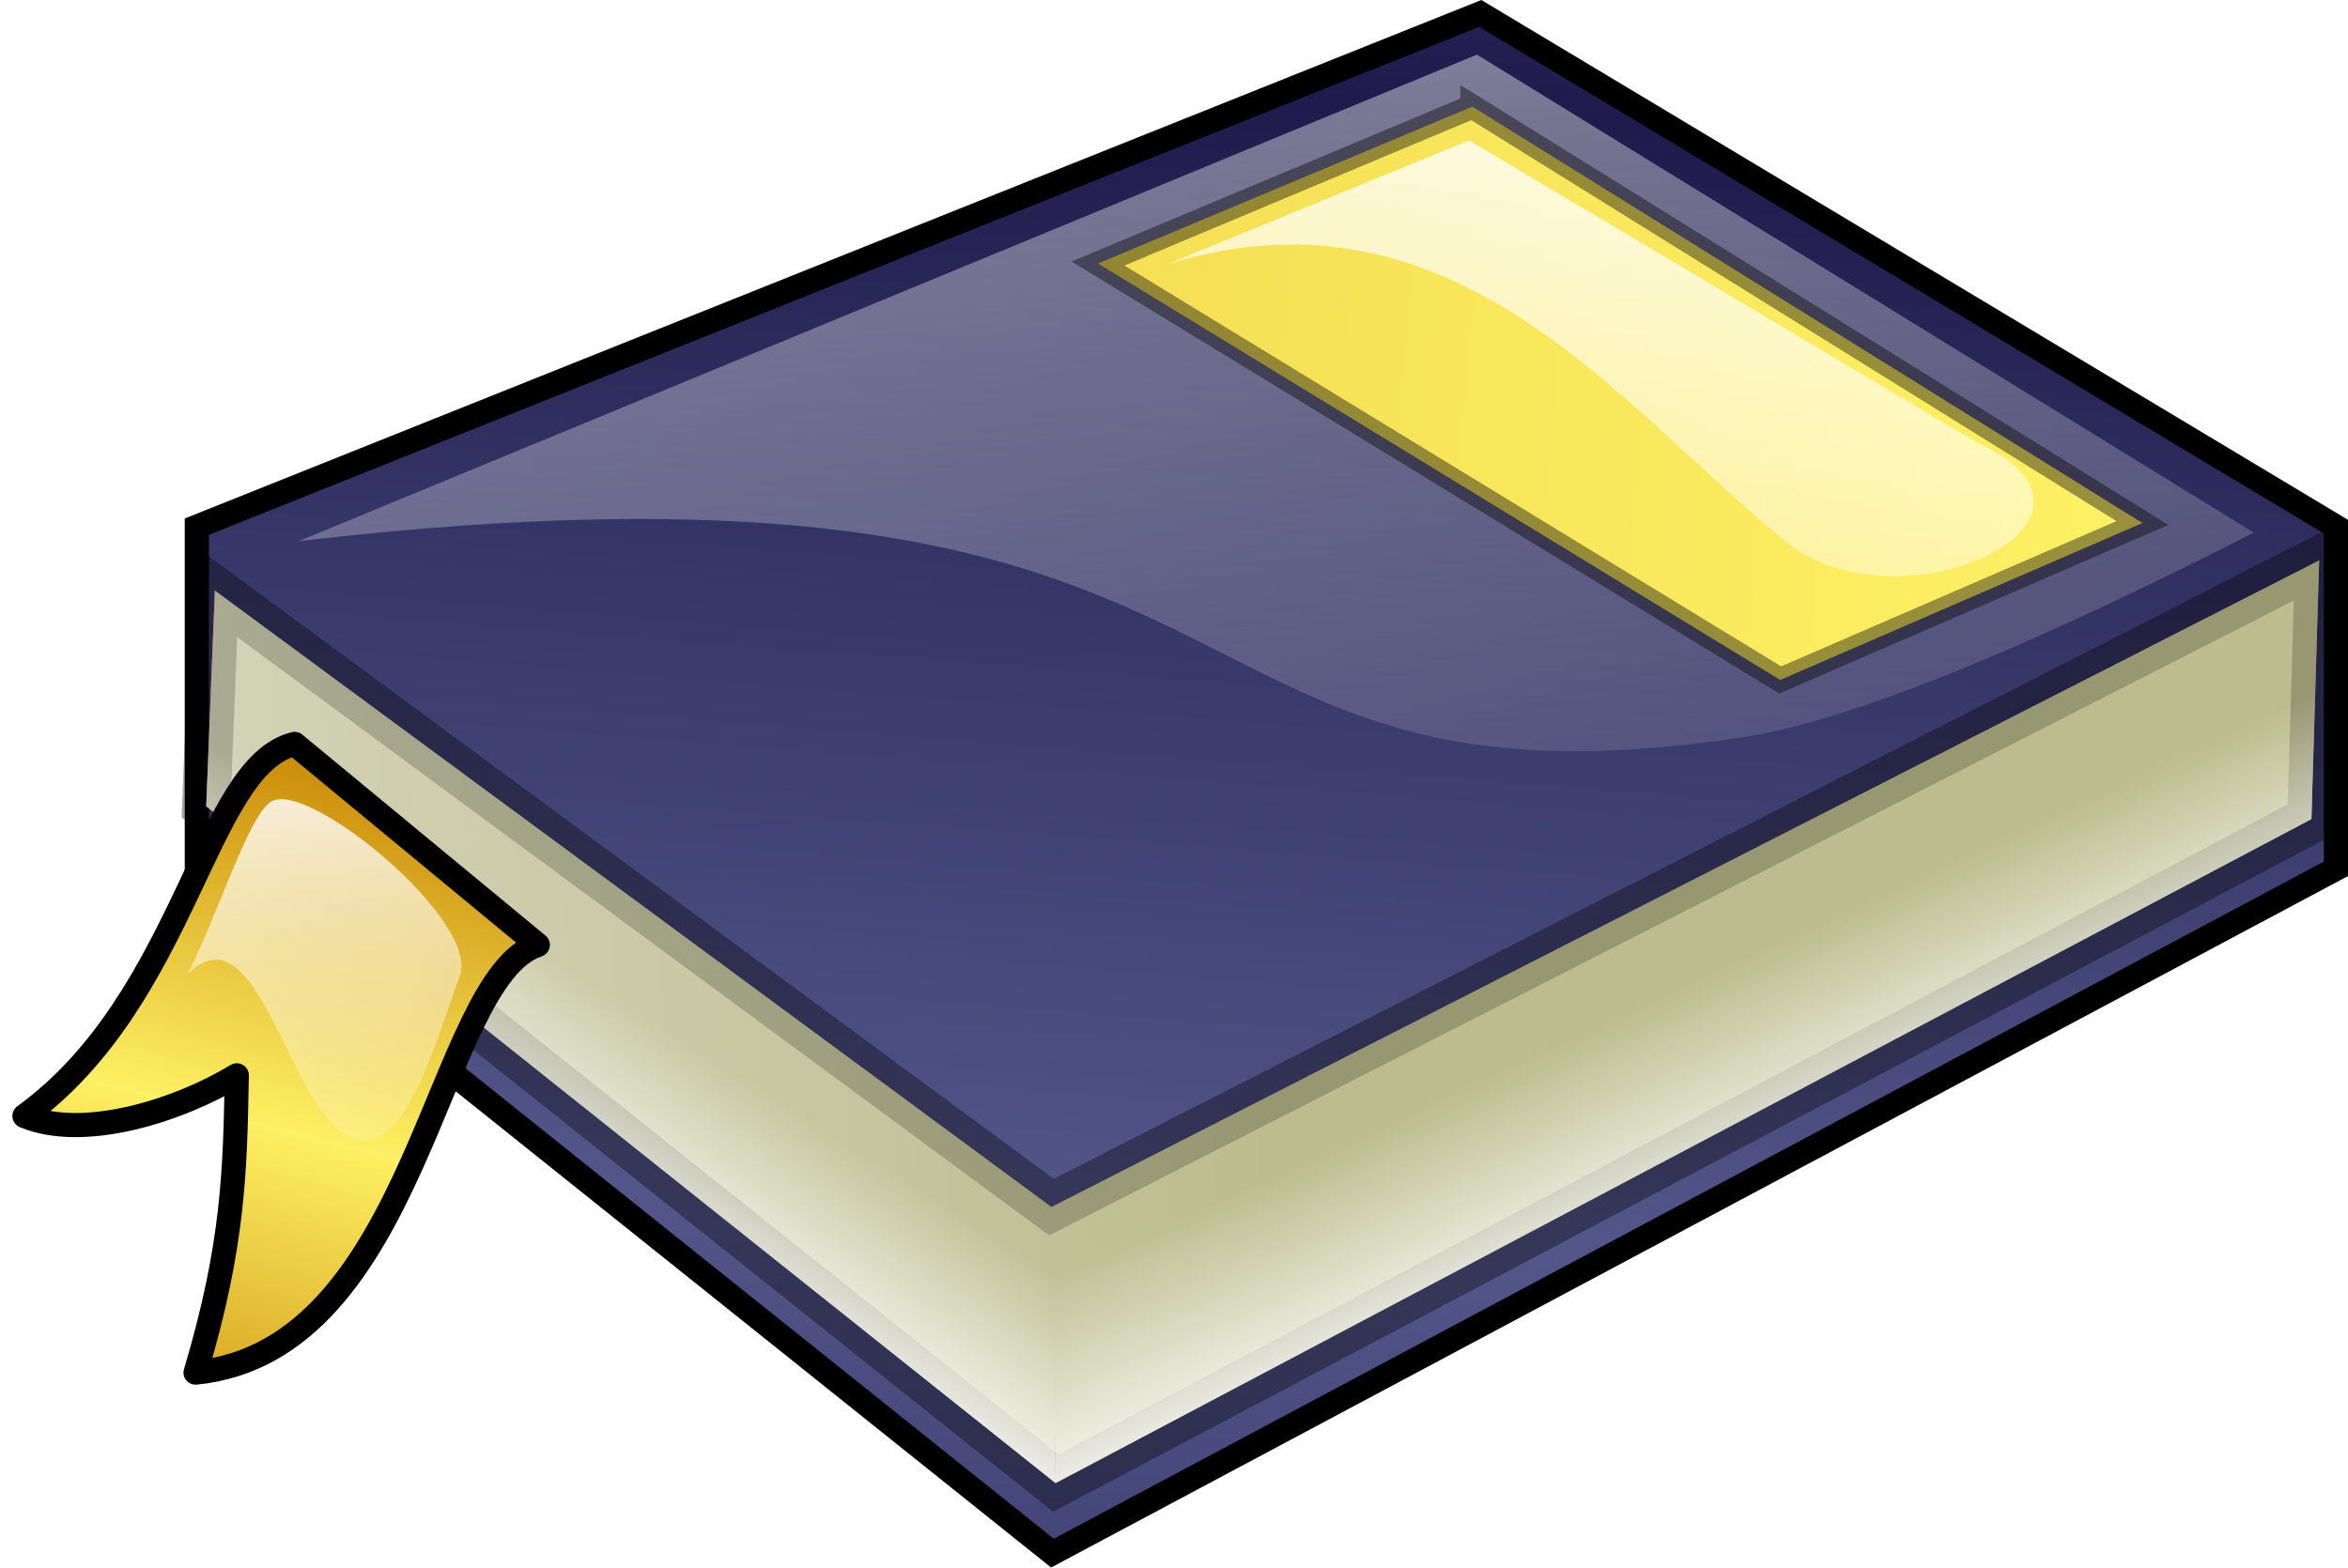
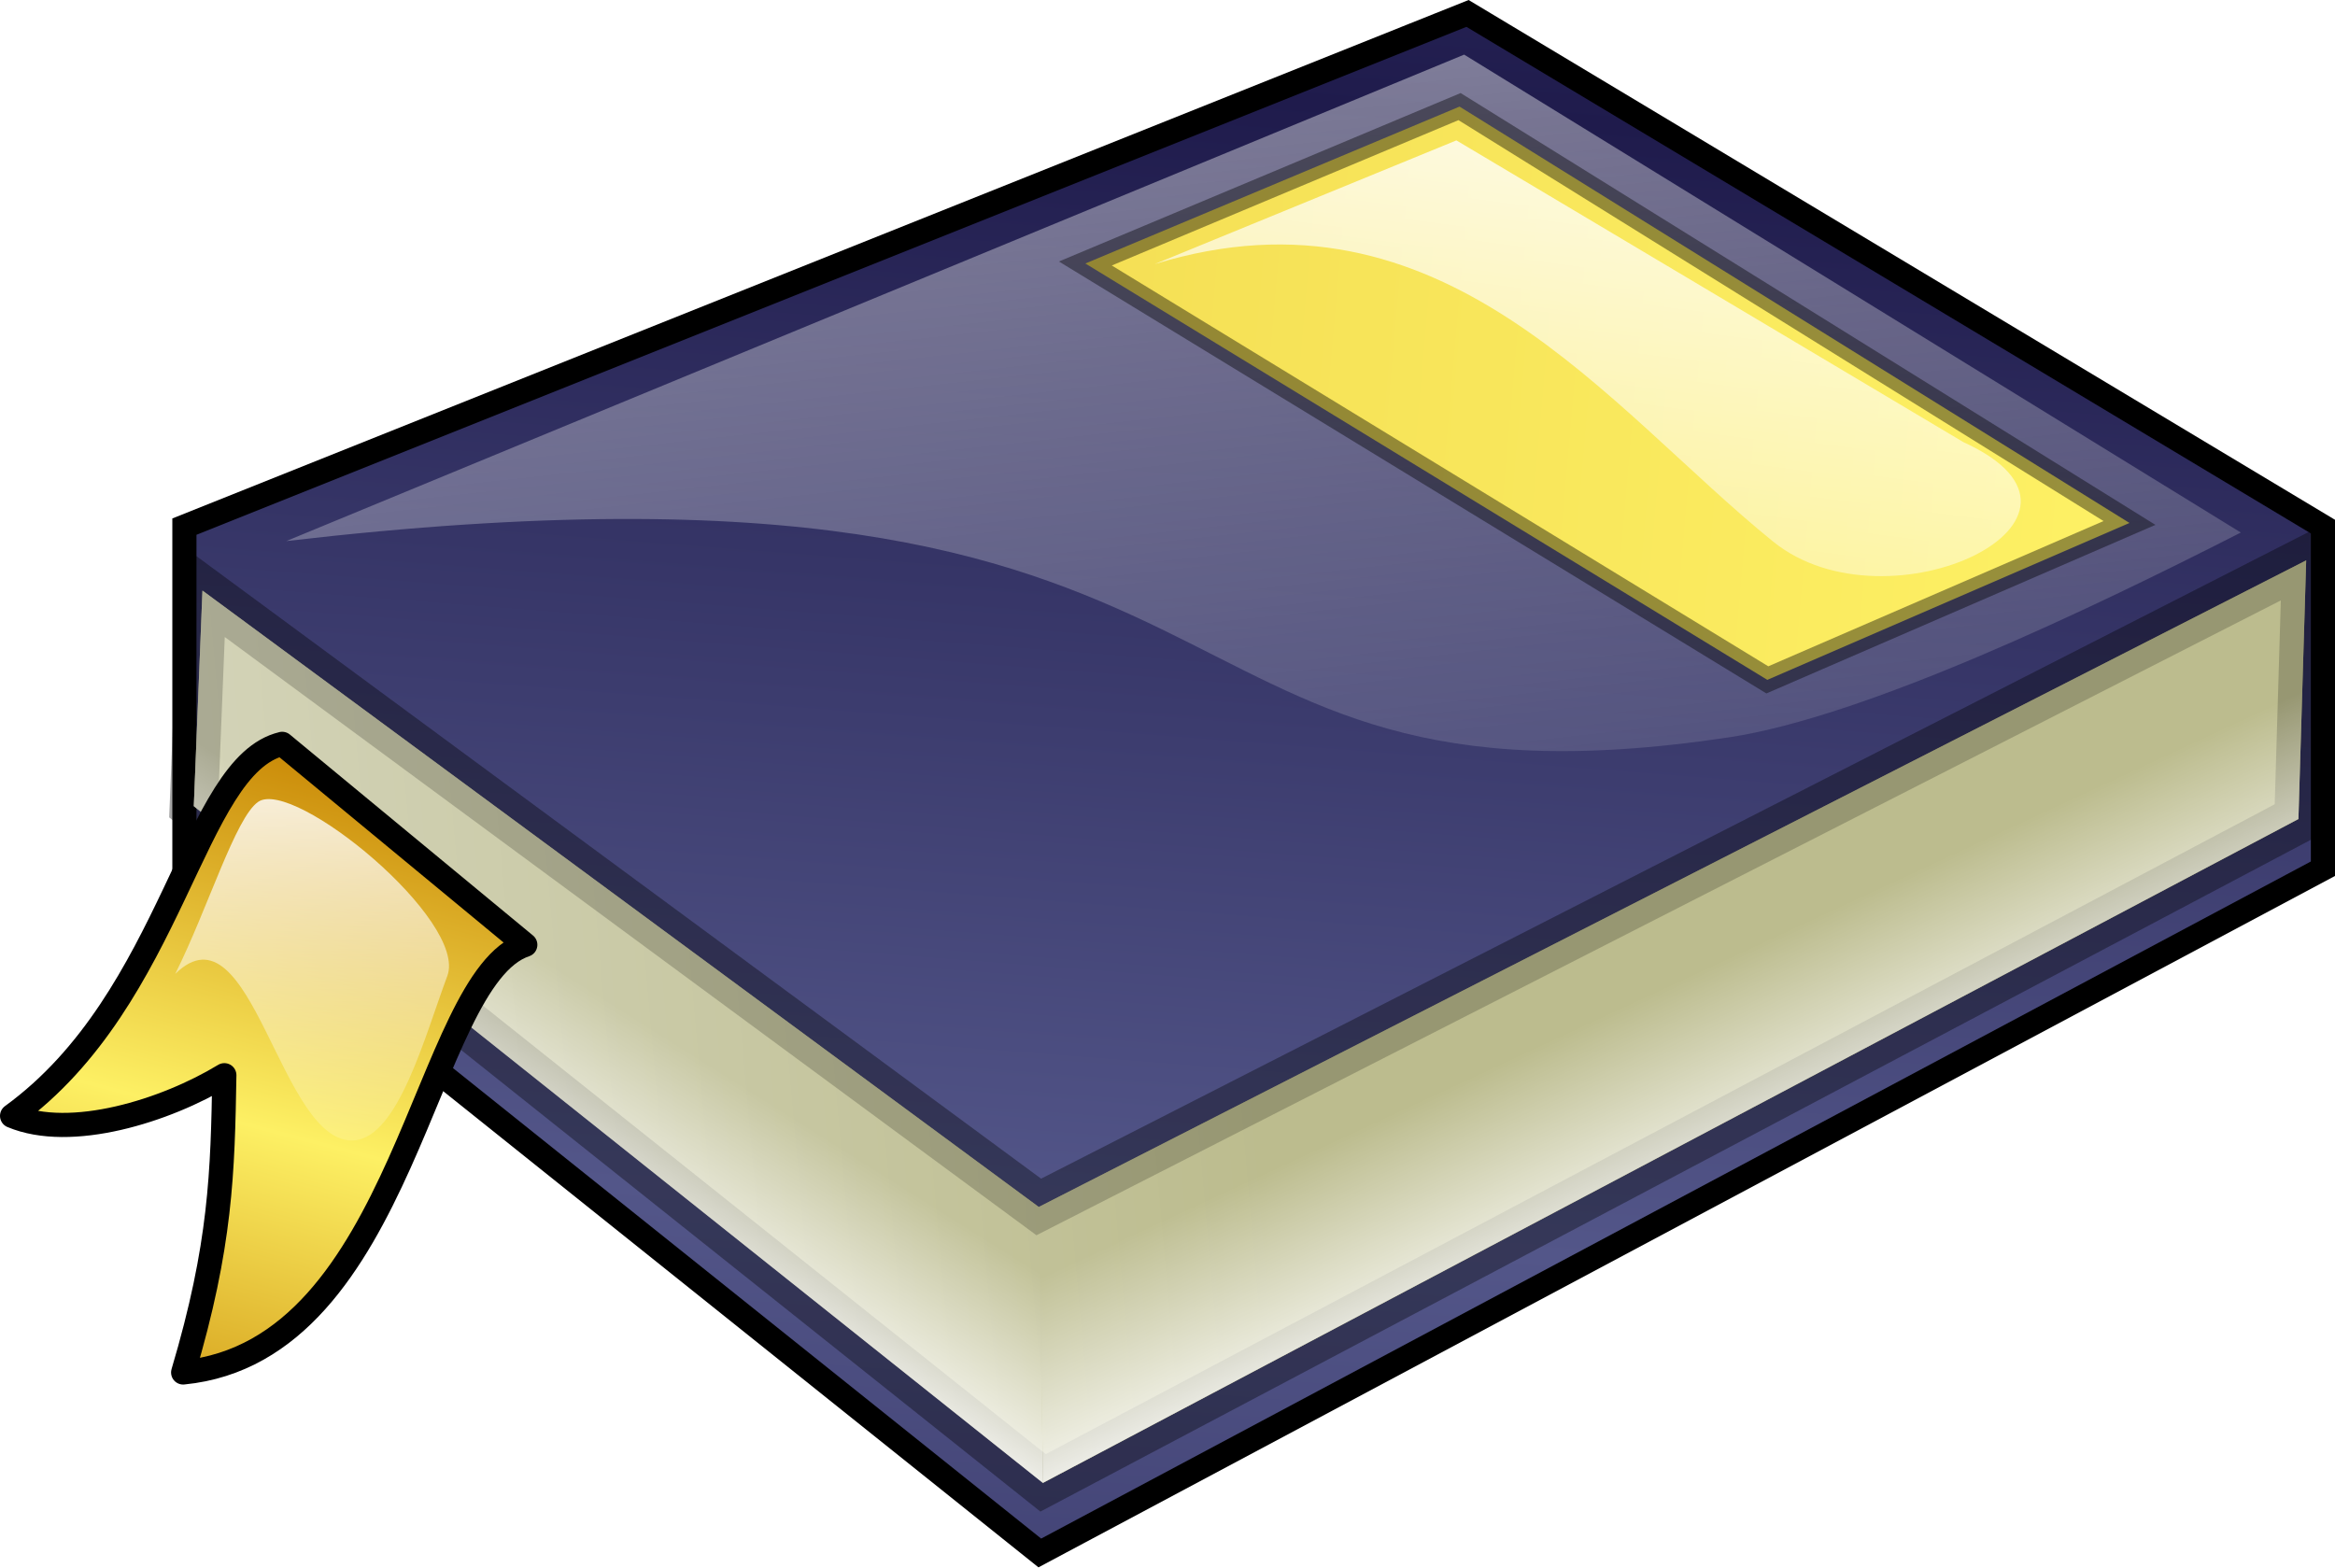
- <svg xmlns="http://www.w3.org/2000/svg" xmlns:xlink="http://www.w3.org/1999/xlink" height="534.23" viewBox="0 0 800 534.23" width="800" version="1.1">
-   <defs>
+ <svg xmlns="http://www.w3.org/2000/svg" xmlns:xlink="http://www.w3.org/1999/xlink" height="171.859" viewBox="0 0 256 171.859" width="256" version="1.1" id="svg52">
+   <defs id="defs31">
    <linearGradient id="a" gradientUnits="userSpaceOnUse" x2="226.43" x1="194.29">
-       <stop stop-color="#fff" offset="0" />
-       <stop stop-opacity="0" stop-color="#fff" offset="1" />
+       <stop stop-color="#fff" offset="0" id="stop2" />
+       <stop stop-opacity="0" stop-color="#fff" offset="1" id="stop4" />
    </linearGradient>
-     <linearGradient id="c" y2="1719" gradientUnits="userSpaceOnUse" x2="116.15" gradientTransform="matrix(1.9585 0 0 .51059 0 280)" y1="1726.7" x1="121.74">
-       <stop stop-color="#ebebe2" offset="0" />
-       <stop stop-color="#bcbc8e" offset="1" />
+     <linearGradient id="c" y2="1719" gradientUnits="userSpaceOnUse" x2="116.15" gradientTransform="matrix(1.9585,0,0,0.51059,0,280)" y1="1726.7" x1="121.74">
+       <stop stop-color="#ebebe2" offset="0" id="stop7" />
+       <stop stop-color="#bcbc8e" offset="1" id="stop9" />
    </linearGradient>
-     <linearGradient id="b" y2="776.56" gradientUnits="userSpaceOnUse" x2="286.71" gradientTransform="matrix(.74743 0 0 1.3379 .25 132)" y1="794.37" x1="277.49">
-       <stop stop-color="#fdf064" offset="0" />
-       <stop stop-color="#c68200" offset="1" />
+     <linearGradient id="b" y2="776.56" gradientUnits="userSpaceOnUse" x2="286.71" gradientTransform="matrix(0.74743,0,0,1.3379,0.25,132)" y1="794.37" x1="277.49">
+       <stop stop-color="#fdf064" offset="0" id="stop12" />
+       <stop stop-color="#c68200" offset="1" id="stop14" />
    </linearGradient>
-     <linearGradient id="s" x1="143.16" xlink:href="#a" x2="164.79" gradientTransform="matrix(13.288 0 0 5.0944 -1573.8 -8691.5)" y1="1700.8" y2="1776.3" />
-     <linearGradient id="r" xlink:href="#b" x2="0" gradientTransform="matrix(8.2276 0 0 8.2276 -1573.8 -9843.4)" y1="1225.1" y2="1200.7" />
-     <linearGradient id="q" x1="140.26" xlink:href="#c" x2="157.33" gradientTransform="matrix(1.5147 0 0 .66019 0 140)" y1="1696.2" y2="1634.5" />
-     <linearGradient id="p" x1="140.18" xlink:href="#a" x2="147.69" gradientTransform="matrix(12.462 0 0 5.4318 -1573.8 -8691.5)" y1="1674.5" y2="1669.3" />
-     <linearGradient id="o" x1="223.66" xlink:href="#b" spreadMethod="reflect" x2="226.88" gradientTransform="matrix(7.4647 0 0 9.0685 -1573.8 -8691.5)" y1="1000.9" y2="985.93" />
-     <linearGradient id="n" x1="204.58" xlink:href="#a" x2="204.62" gradientTransform="matrix(8.2276 0 0 8.2276 -1573.8 -9843.4)" y1="1225.9" y2="1247" />
-     <linearGradient id="m" x1="196.65" xlink:href="#a" x2="182.97" gradientTransform="matrix(11.208 0 0 6.0398 -1573.8 -8691.5)" y1="1437.3" y2="1493.9" />
-     <linearGradient id="e" y2="1667" xlink:href="#a" y1="1674.5" gradientTransform="matrix(12.462 0 0 5.4318 -1573.8 -8691.5)" x2="167.52" x1="175.51" />
-     <linearGradient id="d" xlink:href="#c" gradientTransform="matrix(8.2276 0 0 8.2276 -1573.8 -9843.4)" x2="286.49" x1="199.82" />
-     <linearGradient id="f" y2="1082.9" spreadMethod="reflect" gradientUnits="userSpaceOnUse" y1="1137.6" gradientTransform="matrix(9.6757 0 0 6.9965 -1573.8 -7539.6)" x2="211.85" x1="205.99">
-       <stop stop-color="#535689" offset="0" />
-       <stop stop-color="#1f1b4c" offset="1" />
+     <linearGradient id="s" x1="143.16" xlink:href="#a" x2="164.79" gradientTransform="matrix(13.288,0,0,5.0944,-1573.8,-8691.5)" y1="1700.8" y2="1776.3" />
+     <linearGradient id="r" xlink:href="#b" x2="0" gradientTransform="matrix(8.2276,0,0,8.2276,-1573.8,-9843.4)" y1="1225.1" y2="1200.7" />
+     <linearGradient id="q" x1="140.26" xlink:href="#c" x2="157.33" gradientTransform="matrix(1.5147,0,0,0.66019,0,140)" y1="1696.2" y2="1634.5" />
+     <linearGradient id="p" x1="140.18" xlink:href="#a" x2="147.69" gradientTransform="matrix(12.462,0,0,5.4318,-1573.8,-8691.5)" y1="1674.5" y2="1669.3" />
+     <linearGradient id="o" x1="223.66" xlink:href="#b" spreadMethod="reflect" x2="226.88" gradientTransform="matrix(7.4647,0,0,9.0685,-1573.8,-8691.5)" y1="1000.9" y2="985.93" />
+     <linearGradient id="n" x1="204.58" xlink:href="#a" x2="204.62" gradientTransform="matrix(8.2276,0,0,8.2276,-1573.8,-9843.4)" y1="1225.9" y2="1247" />
+     <linearGradient id="m" x1="196.65" xlink:href="#a" x2="182.97" gradientTransform="matrix(11.208,0,0,6.0398,-1573.8,-8691.5)" y1="1437.3" y2="1493.9" />
+     <linearGradient id="e" y2="1667" xlink:href="#a" y1="1674.5" gradientTransform="matrix(12.462,0,0,5.4318,-1573.8,-8691.5)" x2="167.52" x1="175.51" />
+     <linearGradient id="d" xlink:href="#c" gradientTransform="matrix(8.2276,0,0,8.2276,-1573.8,-9843.4)" x2="286.49" x1="199.82" />
+     <linearGradient id="f" y2="1082.9" spreadMethod="reflect" gradientUnits="userSpaceOnUse" y1="1137.6" gradientTransform="matrix(9.6757,0,0,6.9965,-1573.8,-7539.6)" x2="211.85" x1="205.99">
+       <stop stop-color="#535689" offset="0" id="stop26" />
+       <stop stop-color="#1f1b4c" offset="1" id="stop28" />
    </linearGradient>
+     <linearGradient xlink:href="#c" id="linearGradient880" gradientTransform="matrix(8.2276,0,0,8.2276,-1573.8,-9843.4)" x1="199.82" x2="286.49" />
  </defs>
-   <path d="m67.06 179.5 437.3-174.92 291.53 174.92v116.61l-437.3 233.22-291.53-233.22v-116.61z" stroke="#000" stroke-width="8.228" fill="url(#f)" />
-   <path id="g" d="m790.18 191.01-431.94 220.39-285.03-210.1-2.942 73.46 289.44 230.67 427.83-226.26l2.644-88.151z" stroke-opacity=".196" stroke="#000" stroke-width="16.455" fill="url(#d)" />
-   <path opacity=".5" fill="url(#s)" d="m101.78 184.43 401.43-165.81 264.7 162.9c-51.39 26.18-127.87 62.791-174.53 69.813-209.27 31.493-142.54-107.63-491.61-66.904z" />
-   <path d="m501.64 36.336-127.53 53.479 232.43 141.92 123.42-53.48-228.32-141.92z" stroke-opacity=".4" stroke="#000" stroke-width="8.228" fill="url(#r)" />
-   <use stroke-opacity=".196" xlink:href="#g" height="274.267" width="308.901" stroke="#000000" y="0" x="0" fill="url(#q)" />
-   <path fill="url(#e)" d="m790.18 191.01-431.95 220.38 1.469 94.025 427.84-226.26 2.644-88.151z" />
-   <path fill="url(#p)" d="m358.24 411.51-285.03-210.1-2.942 73.46 289.44 230.67-1.47-94.02z" />
-   <path stroke-linejoin="round" d="m100.38 253.54 82.86 68.498c-34.75 11.57-40.71 138.32-116.61 145.77 12.911-43.37 13.478-68.23 14.045-101.32-20.003 12.16-52.346 22.27-72.348 13.86 55.369-40.21 61.374-119.5 92.063-126.8z" stroke="#000" stroke-width="8.228" fill="url(#o)" />
-   <path fill="url(#n)" d="m92.237 273.29c-7.758 5.255-17.159 36.376-28.31 58.678 26.18-25.696 35.785 58.844 61.087 56.723 14.989-1.256 24.024-35.639 31.645-56.017 7.057-18.868-52.348-67.562-64.422-59.384z" />
-   <path fill="url(#m)" d="m500.57 47.855-102.84 42.166c98.386-30.168 154.3 48.895 210.83 94.617 39.145 31.662 122.04-7.885 64.792-33.939l-172.78-102.84z" />
+   <g id="g876" transform="matrix(0.3216928,0,0,0.3216928,-1.355427,-8.3210132e-4)">
+     <path id="path33" d="M 67.06,179.5 504.36,4.58 795.89,179.5 V 296.11 L 358.59,529.33 67.06,296.11 Z" style="fill:url(#f);stroke:#000000;stroke-width:8.228" />
+     <path d="M 790.18,191.01 358.24,411.4 73.21,201.3 l -2.942,73.46 289.44,230.67 427.83,-226.26 2.644,-88.151 z" id="g" style="fill:url(#linearGradient880);stroke:#000000;stroke-width:16.455;stroke-opacity:0.196" />
+     <path id="path36" d="M 101.78,184.43 503.21,18.62 767.91,181.52 C 716.52,207.7 640.04,244.311 593.38,251.333 384.11,282.826 450.84,143.703 101.77,184.429 Z" style="opacity:0.5;fill:url(#s)" />
+     <path id="path38" d="M 501.64,36.336 374.11,89.815 606.54,231.735 729.96,178.255 501.64,36.335 Z" style="fill:url(#r);stroke:#000000;stroke-width:8.228;stroke-opacity:0.4" />
+     <use id="use40" x="0" y="0" width="308.901" height="274.267" xlink:href="#g" style="fill:url(#q);stroke:#000000;stroke-opacity:0.196" />
+     <path id="path42" d="m 790.18,191.01 -431.95,220.38 1.469,94.025 427.84,-226.26 2.644,-88.151 z" style="fill:url(#e)" />
+     <path id="path44" d="m 358.24,411.51 -285.03,-210.1 -2.942,73.46 289.44,230.67 -1.47,-94.02 z" style="fill:url(#p)" />
+     <path id="path46" d="m 100.38,253.54 82.86,68.498 c -34.75,11.57 -40.71,138.32 -116.61,145.77 12.911,-43.37 13.478,-68.23 14.045,-101.32 -20.003,12.16 -52.346,22.27 -72.348,13.86 55.369,-40.21 61.374,-119.5 92.063,-126.8 z" style="fill:url(#o);stroke:#000000;stroke-width:8.228;stroke-linejoin:round" />
+     <path id="path48" d="m 92.237,273.29 c -7.758,5.255 -17.159,36.376 -28.31,58.678 26.18,-25.696 35.785,58.844 61.087,56.723 14.989,-1.256 24.024,-35.639 31.645,-56.017 7.057,-18.868 -52.348,-67.562 -64.422,-59.384 z" style="fill:url(#n)" />
+     <path id="path50" d="M 500.57,47.855 397.73,90.021 c 98.386,-30.168 154.3,48.895 210.83,94.617 39.145,31.662 122.04,-7.885 64.792,-33.939 L 500.572,47.859 Z" style="fill:url(#m)" />
+   </g>
</svg>
